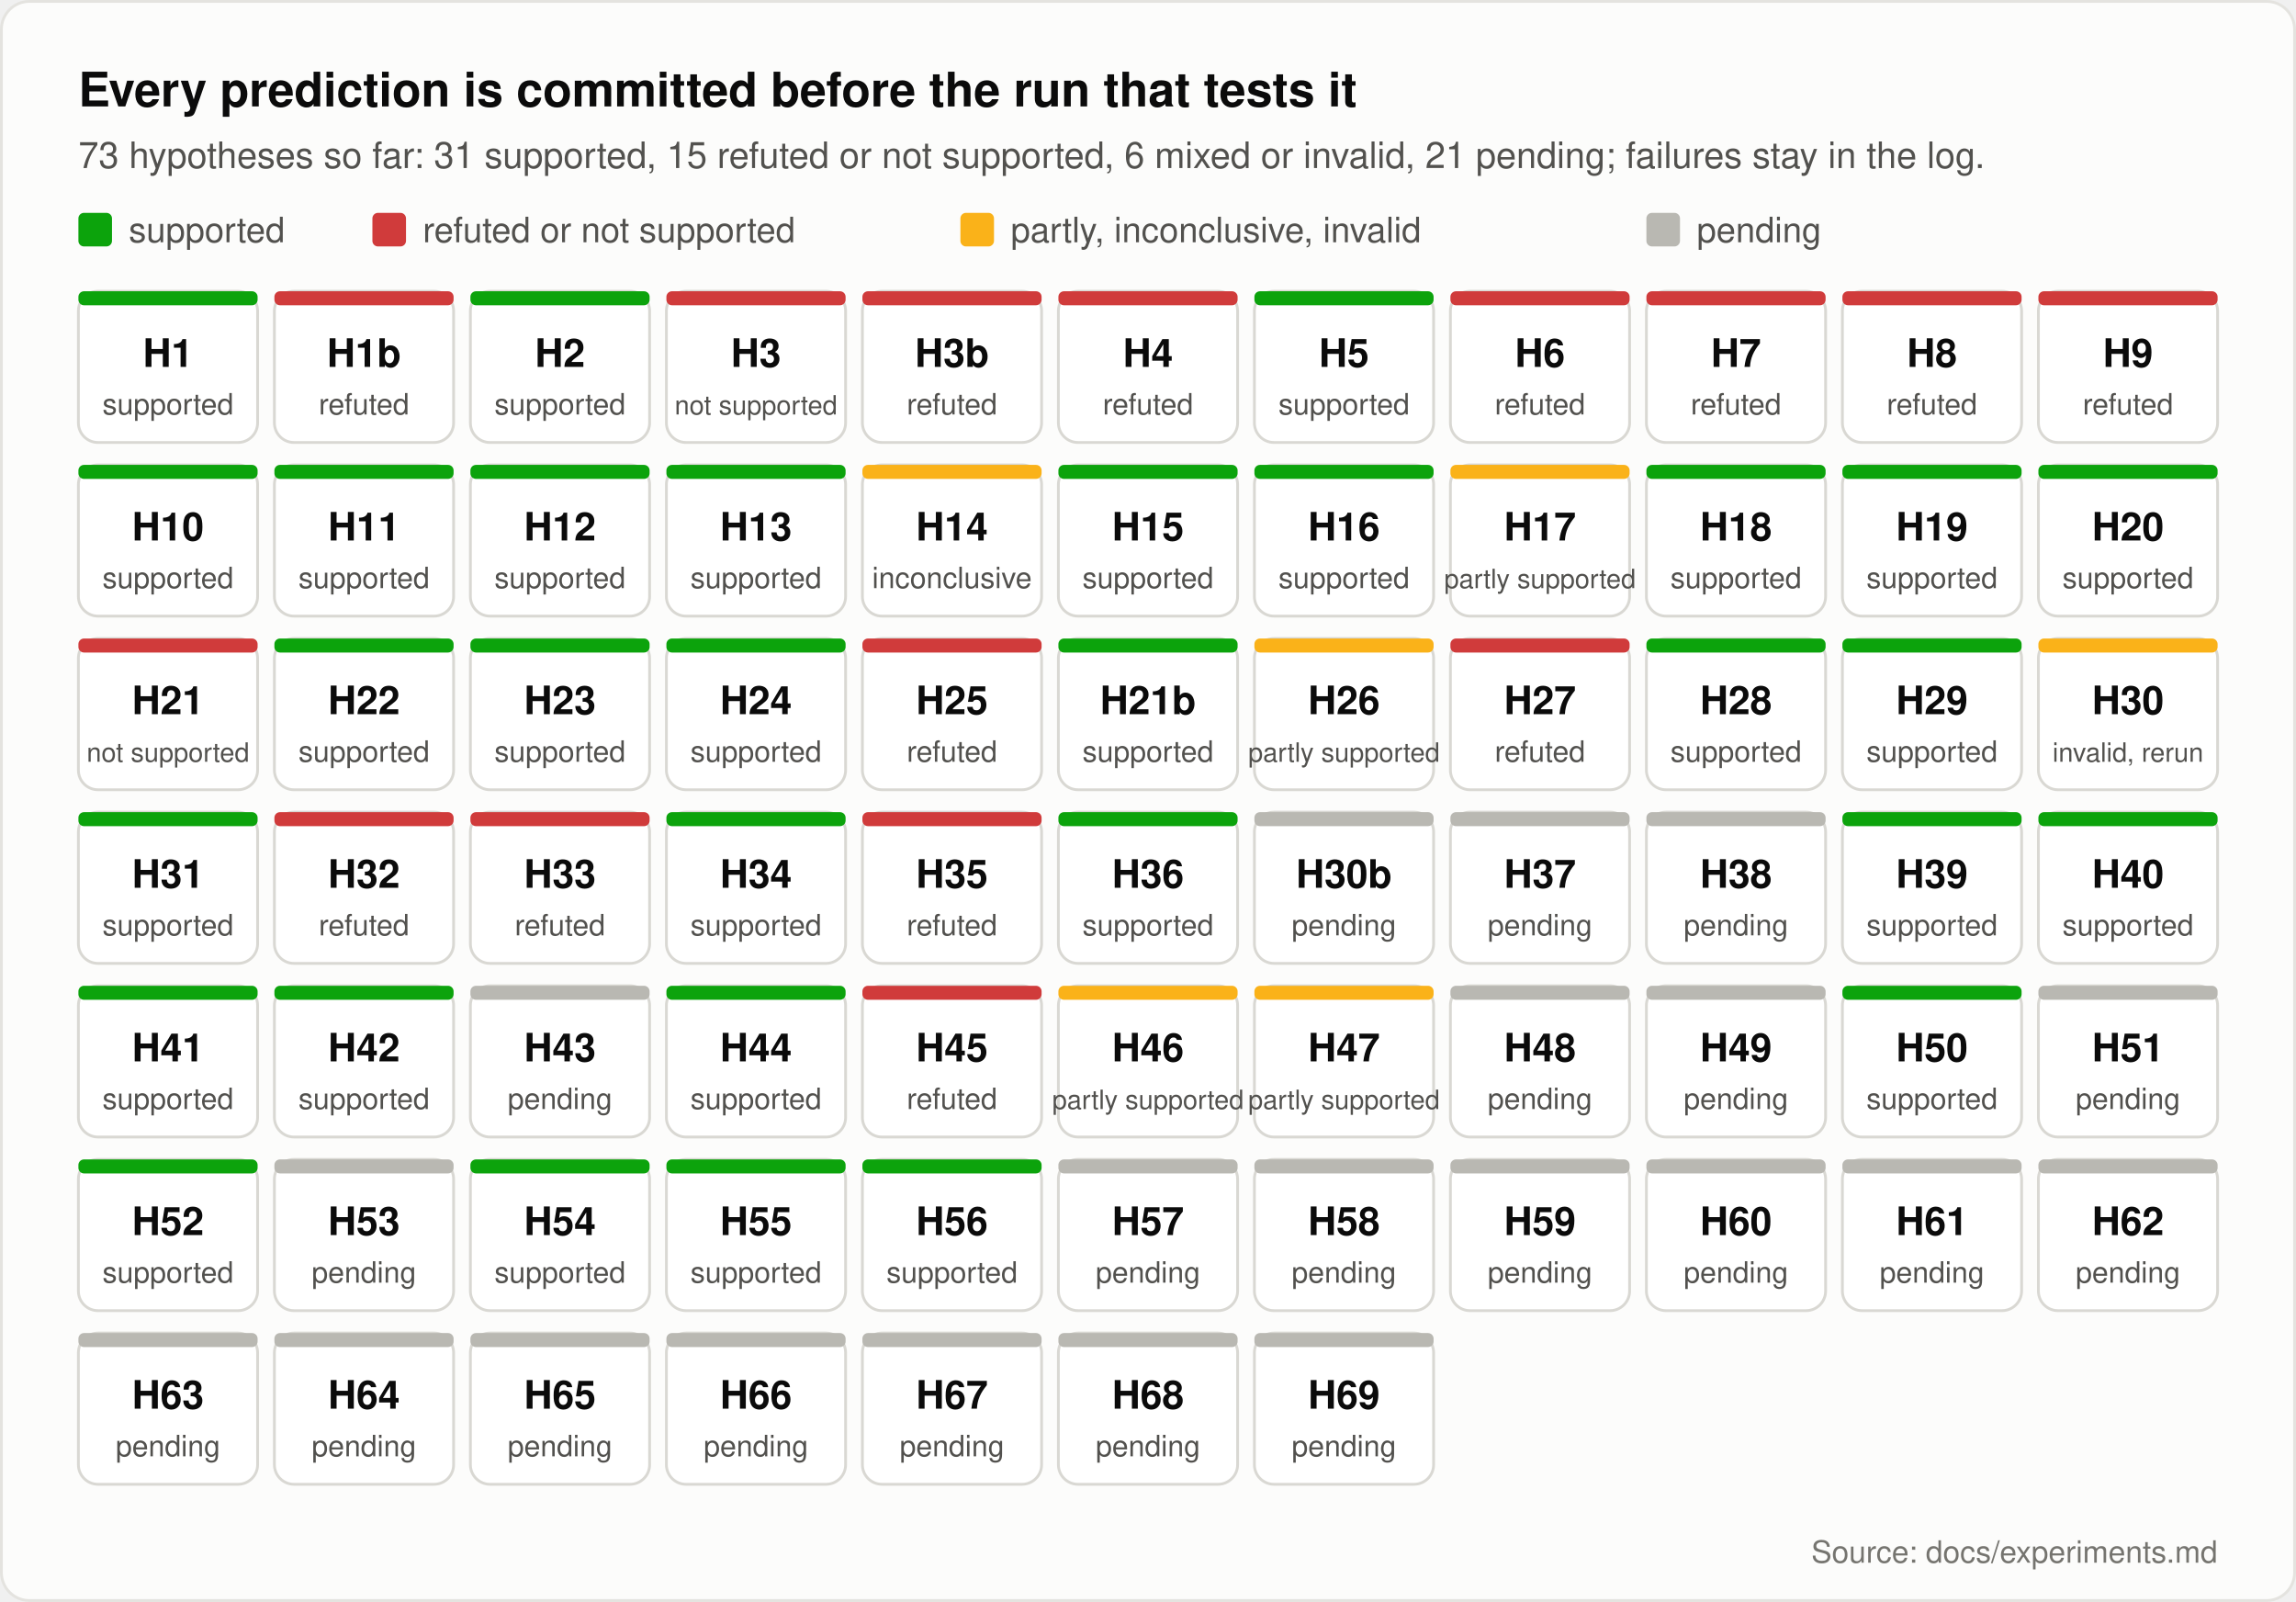
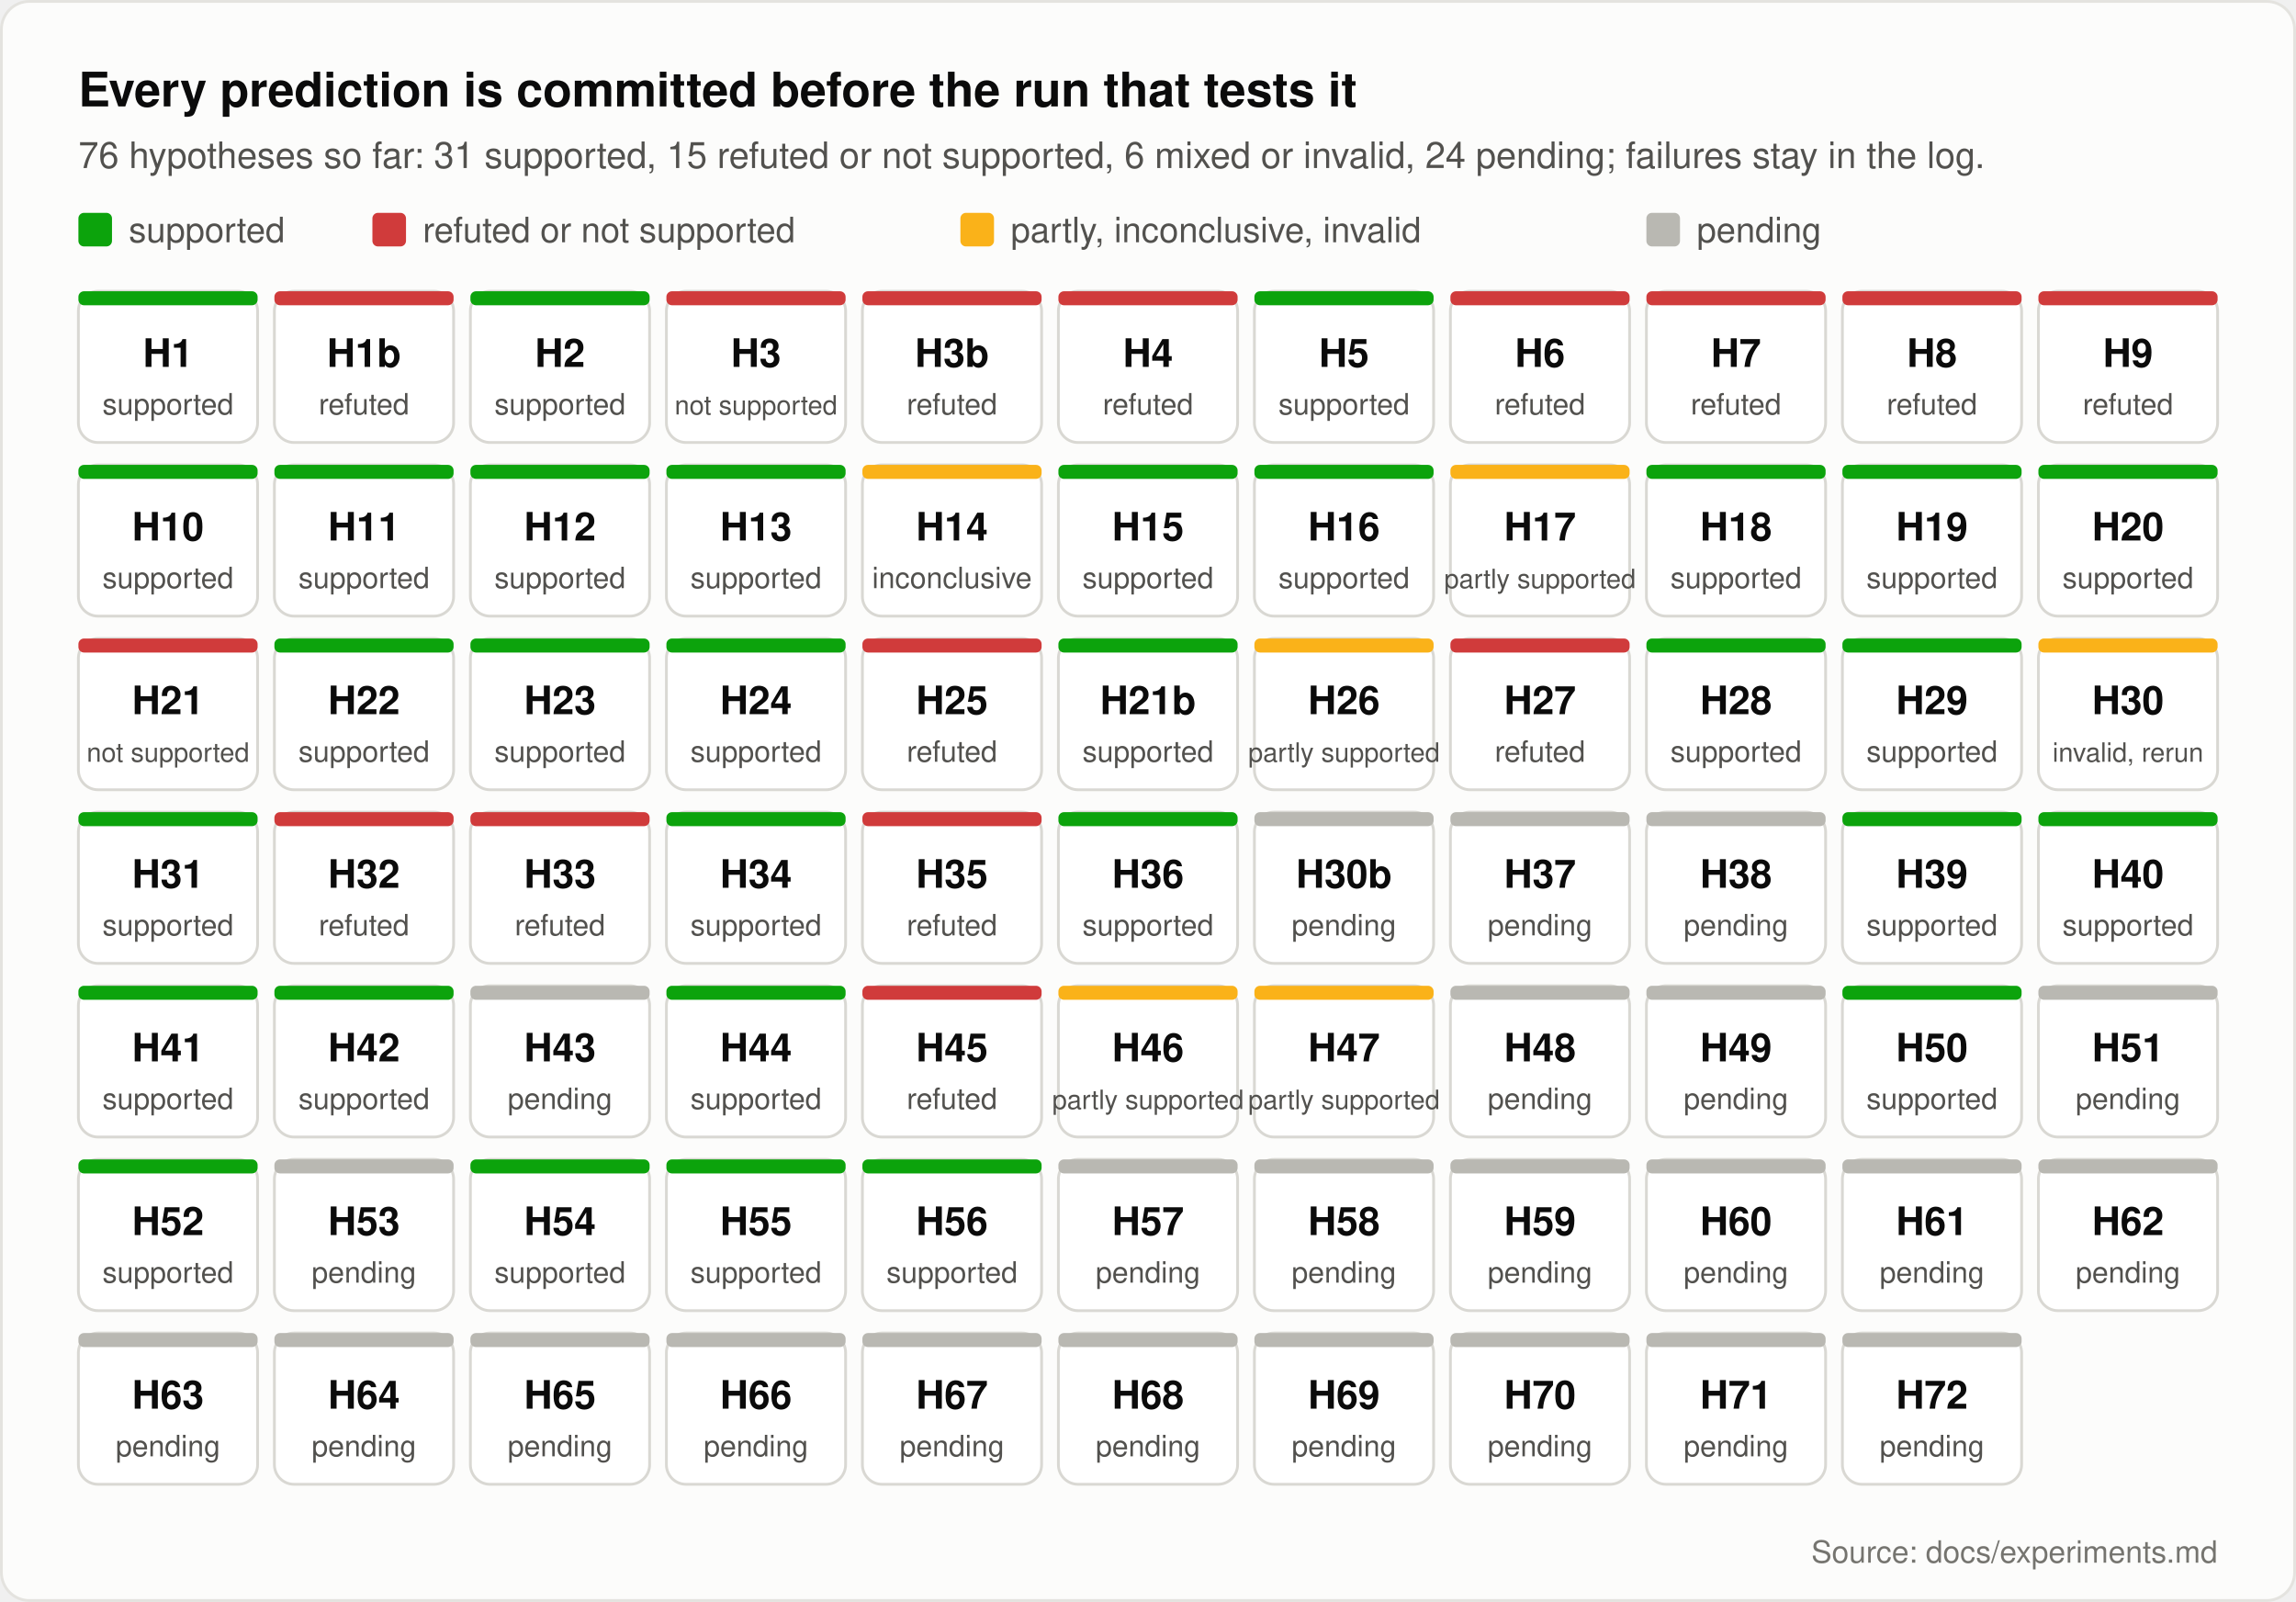
<svg xmlns="http://www.w3.org/2000/svg" width="820" height="572" viewBox="0 0 820 572" role="img" aria-labelledby="title desc">
  <style>
  .bg { fill: #fcfcfb; } .frame { fill: none; stroke: #e4e3df; }
  .t1 { fill: #0b0b0b; } .t2 { fill: #52514e; } .t3 { fill: #75746f; }
  .grid { stroke: #e4e3df; stroke-width: 1; } .axis { stroke: #b9b8b2; stroke-width: 1; }
  .s1 { fill: #2a78d6; } .s2 { fill: #eb6834; } .s3 { fill: #1baf7a; }
  .l1 { stroke: #2a78d6; } .l2 { stroke: #eb6834; } .l3 { stroke: #1baf7a; }
  .ring { stroke: #fcfcfb; stroke-width: 2; }
  .box { fill: #f3f2ee; stroke: #d9d8d3; stroke-width: 1; }
  .hot { fill: #e6eefa; stroke: #2a78d6; stroke-width: 1.5; }
  .wire { stroke: #75746f; stroke-width: 1.5; fill: none; }
  .tip { fill: #75746f; }
  .bracket { stroke: #2a78d6; stroke-width: 1.5; fill: none; stroke-dasharray: 5 4; }
  .tile { fill: #f3f2ee; } .big { fill: #0b0b0b; } .accent { fill: #2a78d6; }
  .good { fill: #0ca30c; } .bad { fill: #d03b3b; } .warn { fill: #fab219; } .none { fill: #b9b8b2; }
  .chip { fill: #ffffff; stroke: #d9d8d3; stroke-width: 1; }
  @media (prefers-color-scheme: dark) {
    .bg { fill: #1a1a19; } .frame { stroke: #383835; }
    .t1 { fill: #f0efec; } .t2 { fill: #c3c2b7; } .t3 { fill: #9a998f; }
    .grid { stroke: #2e2e2c; } .axis { stroke: #57564f; }
    .s1 { fill: #3987e5; } .s2 { fill: #d95926; } .s3 { fill: #199e70; }
    .l1 { stroke: #3987e5; } .l2 { stroke: #d95926; } .l3 { stroke: #199e70; }
    .ring { stroke: #1a1a19; }
    .box { fill: #242422; stroke: #46453f; }
    .hot { fill: #1c2a3d; stroke: #3987e5; }
    .wire { stroke: #9a998f; } .tip { fill: #9a998f; }
    .bracket { stroke: #3987e5; }
    .tile { fill: #242422; } .big { fill: #f0efec; } .accent { fill: #3987e5; }
    .none { fill: #57564f; } .chip { fill: #1f1f1e; stroke: #46453f; }
  }
</style>
  <rect class="bg" x="0.5" y="0.5" width="819" height="571" rx="10" />
  <rect class="frame" x="0.5" y="0.5" width="819" height="571" rx="10" />
  <text x="28.0" y="38.0" class="t1" font-family="ui-sans-serif, -apple-system, BlinkMacSystemFont, 'Segoe UI', Helvetica, Arial, sans-serif" font-size="17" font-weight="600" text-anchor="start">Every prediction is committed before the run that tests it</text>
-   <text x="28.0" y="60.0" class="t2" font-family="ui-sans-serif, -apple-system, BlinkMacSystemFont, 'Segoe UI', Helvetica, Arial, sans-serif" font-size="13" font-weight="400" text-anchor="start">73 hypotheses so far: 31 supported, 15 refuted or not supported, 6 mixed or invalid, 21 pending; failures stay in the log.</text>
+   <text x="28.0" y="60.0" class="t2" font-family="ui-sans-serif, -apple-system, BlinkMacSystemFont, 'Segoe UI', Helvetica, Arial, sans-serif" font-size="13" font-weight="400" text-anchor="start">76 hypotheses so far: 31 supported, 15 refuted or not supported, 6 mixed or invalid, 24 pending; failures stay in the log.</text>
  <rect class="good" x="28" y="76" width="12" height="12" rx="2" />
  <text x="46.0" y="86.5" class="t2" font-family="ui-sans-serif, -apple-system, BlinkMacSystemFont, 'Segoe UI', Helvetica, Arial, sans-serif" font-size="12.5" font-weight="400" text-anchor="start">supported</text>
  <rect class="bad" x="133.0" y="76" width="12" height="12" rx="2" />
  <text x="151.0" y="86.5" class="t2" font-family="ui-sans-serif, -apple-system, BlinkMacSystemFont, 'Segoe UI', Helvetica, Arial, sans-serif" font-size="12.5" font-weight="400" text-anchor="start">refuted or not supported</text>
  <rect class="warn" x="343.0" y="76" width="12" height="12" rx="2" />
  <text x="361.0" y="86.5" class="t2" font-family="ui-sans-serif, -apple-system, BlinkMacSystemFont, 'Segoe UI', Helvetica, Arial, sans-serif" font-size="12.5" font-weight="400" text-anchor="start">partly, inconclusive, invalid</text>
  <rect class="none" x="588.0" y="76" width="12" height="12" rx="2" />
  <text x="606.0" y="86.5" class="t2" font-family="ui-sans-serif, -apple-system, BlinkMacSystemFont, 'Segoe UI', Helvetica, Arial, sans-serif" font-size="12.5" font-weight="400" text-anchor="start">pending</text>
  <rect class="chip" x="28" y="104" width="64" height="54" rx="7" />
  <rect class="good" x="28" y="104" width="64" height="5" rx="2" />
  <text x="60.0" y="131.0" class="t1" font-family="ui-sans-serif, -apple-system, BlinkMacSystemFont, 'Segoe UI', Helvetica, Arial, sans-serif" font-size="14" font-weight="700" text-anchor="middle">H1</text>
  <text x="60.0" y="148.0" class="t2" font-family="ui-sans-serif, -apple-system, BlinkMacSystemFont, 'Segoe UI', Helvetica, Arial, sans-serif" font-size="10.5" font-weight="400" text-anchor="middle">supported</text>
  <rect class="chip" x="98" y="104" width="64" height="54" rx="7" />
  <rect class="bad" x="98" y="104" width="64" height="5" rx="2" />
  <text x="130.0" y="131.0" class="t1" font-family="ui-sans-serif, -apple-system, BlinkMacSystemFont, 'Segoe UI', Helvetica, Arial, sans-serif" font-size="14" font-weight="700" text-anchor="middle">H1b</text>
  <text x="130.0" y="148.0" class="t2" font-family="ui-sans-serif, -apple-system, BlinkMacSystemFont, 'Segoe UI', Helvetica, Arial, sans-serif" font-size="10.5" font-weight="400" text-anchor="middle">refuted</text>
  <rect class="chip" x="168" y="104" width="64" height="54" rx="7" />
  <rect class="good" x="168" y="104" width="64" height="5" rx="2" />
  <text x="200.0" y="131.0" class="t1" font-family="ui-sans-serif, -apple-system, BlinkMacSystemFont, 'Segoe UI', Helvetica, Arial, sans-serif" font-size="14" font-weight="700" text-anchor="middle">H2</text>
  <text x="200.0" y="148.0" class="t2" font-family="ui-sans-serif, -apple-system, BlinkMacSystemFont, 'Segoe UI', Helvetica, Arial, sans-serif" font-size="10.5" font-weight="400" text-anchor="middle">supported</text>
  <rect class="chip" x="238" y="104" width="64" height="54" rx="7" />
  <rect class="bad" x="238" y="104" width="64" height="5" rx="2" />
  <text x="270.0" y="131.0" class="t1" font-family="ui-sans-serif, -apple-system, BlinkMacSystemFont, 'Segoe UI', Helvetica, Arial, sans-serif" font-size="14" font-weight="700" text-anchor="middle">H3</text>
  <text x="270.0" y="148.0" class="t2" font-family="ui-sans-serif, -apple-system, BlinkMacSystemFont, 'Segoe UI', Helvetica, Arial, sans-serif" font-size="9.5" font-weight="400" text-anchor="middle">not supported</text>
  <rect class="chip" x="308" y="104" width="64" height="54" rx="7" />
  <rect class="bad" x="308" y="104" width="64" height="5" rx="2" />
  <text x="340.0" y="131.0" class="t1" font-family="ui-sans-serif, -apple-system, BlinkMacSystemFont, 'Segoe UI', Helvetica, Arial, sans-serif" font-size="14" font-weight="700" text-anchor="middle">H3b</text>
  <text x="340.0" y="148.0" class="t2" font-family="ui-sans-serif, -apple-system, BlinkMacSystemFont, 'Segoe UI', Helvetica, Arial, sans-serif" font-size="10.5" font-weight="400" text-anchor="middle">refuted</text>
  <rect class="chip" x="378" y="104" width="64" height="54" rx="7" />
  <rect class="bad" x="378" y="104" width="64" height="5" rx="2" />
  <text x="410.0" y="131.0" class="t1" font-family="ui-sans-serif, -apple-system, BlinkMacSystemFont, 'Segoe UI', Helvetica, Arial, sans-serif" font-size="14" font-weight="700" text-anchor="middle">H4</text>
  <text x="410.0" y="148.0" class="t2" font-family="ui-sans-serif, -apple-system, BlinkMacSystemFont, 'Segoe UI', Helvetica, Arial, sans-serif" font-size="10.5" font-weight="400" text-anchor="middle">refuted</text>
  <rect class="chip" x="448" y="104" width="64" height="54" rx="7" />
  <rect class="good" x="448" y="104" width="64" height="5" rx="2" />
  <text x="480.0" y="131.0" class="t1" font-family="ui-sans-serif, -apple-system, BlinkMacSystemFont, 'Segoe UI', Helvetica, Arial, sans-serif" font-size="14" font-weight="700" text-anchor="middle">H5</text>
  <text x="480.0" y="148.0" class="t2" font-family="ui-sans-serif, -apple-system, BlinkMacSystemFont, 'Segoe UI', Helvetica, Arial, sans-serif" font-size="10.5" font-weight="400" text-anchor="middle">supported</text>
  <rect class="chip" x="518" y="104" width="64" height="54" rx="7" />
  <rect class="bad" x="518" y="104" width="64" height="5" rx="2" />
  <text x="550.0" y="131.0" class="t1" font-family="ui-sans-serif, -apple-system, BlinkMacSystemFont, 'Segoe UI', Helvetica, Arial, sans-serif" font-size="14" font-weight="700" text-anchor="middle">H6</text>
  <text x="550.0" y="148.0" class="t2" font-family="ui-sans-serif, -apple-system, BlinkMacSystemFont, 'Segoe UI', Helvetica, Arial, sans-serif" font-size="10.5" font-weight="400" text-anchor="middle">refuted</text>
  <rect class="chip" x="588" y="104" width="64" height="54" rx="7" />
  <rect class="bad" x="588" y="104" width="64" height="5" rx="2" />
  <text x="620.0" y="131.0" class="t1" font-family="ui-sans-serif, -apple-system, BlinkMacSystemFont, 'Segoe UI', Helvetica, Arial, sans-serif" font-size="14" font-weight="700" text-anchor="middle">H7</text>
  <text x="620.0" y="148.0" class="t2" font-family="ui-sans-serif, -apple-system, BlinkMacSystemFont, 'Segoe UI', Helvetica, Arial, sans-serif" font-size="10.5" font-weight="400" text-anchor="middle">refuted</text>
  <rect class="chip" x="658" y="104" width="64" height="54" rx="7" />
  <rect class="bad" x="658" y="104" width="64" height="5" rx="2" />
  <text x="690.0" y="131.0" class="t1" font-family="ui-sans-serif, -apple-system, BlinkMacSystemFont, 'Segoe UI', Helvetica, Arial, sans-serif" font-size="14" font-weight="700" text-anchor="middle">H8</text>
  <text x="690.0" y="148.0" class="t2" font-family="ui-sans-serif, -apple-system, BlinkMacSystemFont, 'Segoe UI', Helvetica, Arial, sans-serif" font-size="10.5" font-weight="400" text-anchor="middle">refuted</text>
  <rect class="chip" x="728" y="104" width="64" height="54" rx="7" />
  <rect class="bad" x="728" y="104" width="64" height="5" rx="2" />
  <text x="760.0" y="131.0" class="t1" font-family="ui-sans-serif, -apple-system, BlinkMacSystemFont, 'Segoe UI', Helvetica, Arial, sans-serif" font-size="14" font-weight="700" text-anchor="middle">H9</text>
  <text x="760.0" y="148.0" class="t2" font-family="ui-sans-serif, -apple-system, BlinkMacSystemFont, 'Segoe UI', Helvetica, Arial, sans-serif" font-size="10.5" font-weight="400" text-anchor="middle">refuted</text>
  <rect class="chip" x="28" y="166" width="64" height="54" rx="7" />
  <rect class="good" x="28" y="166" width="64" height="5" rx="2" />
  <text x="60.0" y="193.0" class="t1" font-family="ui-sans-serif, -apple-system, BlinkMacSystemFont, 'Segoe UI', Helvetica, Arial, sans-serif" font-size="14" font-weight="700" text-anchor="middle">H10</text>
  <text x="60.0" y="210.0" class="t2" font-family="ui-sans-serif, -apple-system, BlinkMacSystemFont, 'Segoe UI', Helvetica, Arial, sans-serif" font-size="10.5" font-weight="400" text-anchor="middle">supported</text>
  <rect class="chip" x="98" y="166" width="64" height="54" rx="7" />
  <rect class="good" x="98" y="166" width="64" height="5" rx="2" />
  <text x="130.0" y="193.0" class="t1" font-family="ui-sans-serif, -apple-system, BlinkMacSystemFont, 'Segoe UI', Helvetica, Arial, sans-serif" font-size="14" font-weight="700" text-anchor="middle">H11</text>
  <text x="130.0" y="210.0" class="t2" font-family="ui-sans-serif, -apple-system, BlinkMacSystemFont, 'Segoe UI', Helvetica, Arial, sans-serif" font-size="10.5" font-weight="400" text-anchor="middle">supported</text>
  <rect class="chip" x="168" y="166" width="64" height="54" rx="7" />
  <rect class="good" x="168" y="166" width="64" height="5" rx="2" />
  <text x="200.0" y="193.0" class="t1" font-family="ui-sans-serif, -apple-system, BlinkMacSystemFont, 'Segoe UI', Helvetica, Arial, sans-serif" font-size="14" font-weight="700" text-anchor="middle">H12</text>
  <text x="200.0" y="210.0" class="t2" font-family="ui-sans-serif, -apple-system, BlinkMacSystemFont, 'Segoe UI', Helvetica, Arial, sans-serif" font-size="10.5" font-weight="400" text-anchor="middle">supported</text>
  <rect class="chip" x="238" y="166" width="64" height="54" rx="7" />
  <rect class="good" x="238" y="166" width="64" height="5" rx="2" />
  <text x="270.0" y="193.0" class="t1" font-family="ui-sans-serif, -apple-system, BlinkMacSystemFont, 'Segoe UI', Helvetica, Arial, sans-serif" font-size="14" font-weight="700" text-anchor="middle">H13</text>
  <text x="270.0" y="210.0" class="t2" font-family="ui-sans-serif, -apple-system, BlinkMacSystemFont, 'Segoe UI', Helvetica, Arial, sans-serif" font-size="10.5" font-weight="400" text-anchor="middle">supported</text>
  <rect class="chip" x="308" y="166" width="64" height="54" rx="7" />
  <rect class="warn" x="308" y="166" width="64" height="5" rx="2" />
  <text x="340.0" y="193.0" class="t1" font-family="ui-sans-serif, -apple-system, BlinkMacSystemFont, 'Segoe UI', Helvetica, Arial, sans-serif" font-size="14" font-weight="700" text-anchor="middle">H14</text>
  <text x="340.0" y="210.0" class="t2" font-family="ui-sans-serif, -apple-system, BlinkMacSystemFont, 'Segoe UI', Helvetica, Arial, sans-serif" font-size="10.5" font-weight="400" text-anchor="middle">inconclusive</text>
  <rect class="chip" x="378" y="166" width="64" height="54" rx="7" />
  <rect class="good" x="378" y="166" width="64" height="5" rx="2" />
  <text x="410.0" y="193.0" class="t1" font-family="ui-sans-serif, -apple-system, BlinkMacSystemFont, 'Segoe UI', Helvetica, Arial, sans-serif" font-size="14" font-weight="700" text-anchor="middle">H15</text>
  <text x="410.0" y="210.0" class="t2" font-family="ui-sans-serif, -apple-system, BlinkMacSystemFont, 'Segoe UI', Helvetica, Arial, sans-serif" font-size="10.5" font-weight="400" text-anchor="middle">supported</text>
  <rect class="chip" x="448" y="166" width="64" height="54" rx="7" />
  <rect class="good" x="448" y="166" width="64" height="5" rx="2" />
  <text x="480.0" y="193.0" class="t1" font-family="ui-sans-serif, -apple-system, BlinkMacSystemFont, 'Segoe UI', Helvetica, Arial, sans-serif" font-size="14" font-weight="700" text-anchor="middle">H16</text>
  <text x="480.0" y="210.0" class="t2" font-family="ui-sans-serif, -apple-system, BlinkMacSystemFont, 'Segoe UI', Helvetica, Arial, sans-serif" font-size="10.5" font-weight="400" text-anchor="middle">supported</text>
  <rect class="chip" x="518" y="166" width="64" height="54" rx="7" />
  <rect class="warn" x="518" y="166" width="64" height="5" rx="2" />
  <text x="550.0" y="193.0" class="t1" font-family="ui-sans-serif, -apple-system, BlinkMacSystemFont, 'Segoe UI', Helvetica, Arial, sans-serif" font-size="14" font-weight="700" text-anchor="middle">H17</text>
  <text x="550.0" y="210.0" class="t2" font-family="ui-sans-serif, -apple-system, BlinkMacSystemFont, 'Segoe UI', Helvetica, Arial, sans-serif" font-size="9.5" font-weight="400" text-anchor="middle">partly supported</text>
  <rect class="chip" x="588" y="166" width="64" height="54" rx="7" />
  <rect class="good" x="588" y="166" width="64" height="5" rx="2" />
  <text x="620.0" y="193.0" class="t1" font-family="ui-sans-serif, -apple-system, BlinkMacSystemFont, 'Segoe UI', Helvetica, Arial, sans-serif" font-size="14" font-weight="700" text-anchor="middle">H18</text>
  <text x="620.0" y="210.0" class="t2" font-family="ui-sans-serif, -apple-system, BlinkMacSystemFont, 'Segoe UI', Helvetica, Arial, sans-serif" font-size="10.5" font-weight="400" text-anchor="middle">supported</text>
  <rect class="chip" x="658" y="166" width="64" height="54" rx="7" />
  <rect class="good" x="658" y="166" width="64" height="5" rx="2" />
  <text x="690.0" y="193.0" class="t1" font-family="ui-sans-serif, -apple-system, BlinkMacSystemFont, 'Segoe UI', Helvetica, Arial, sans-serif" font-size="14" font-weight="700" text-anchor="middle">H19</text>
  <text x="690.0" y="210.0" class="t2" font-family="ui-sans-serif, -apple-system, BlinkMacSystemFont, 'Segoe UI', Helvetica, Arial, sans-serif" font-size="10.5" font-weight="400" text-anchor="middle">supported</text>
  <rect class="chip" x="728" y="166" width="64" height="54" rx="7" />
  <rect class="good" x="728" y="166" width="64" height="5" rx="2" />
  <text x="760.0" y="193.0" class="t1" font-family="ui-sans-serif, -apple-system, BlinkMacSystemFont, 'Segoe UI', Helvetica, Arial, sans-serif" font-size="14" font-weight="700" text-anchor="middle">H20</text>
  <text x="760.0" y="210.0" class="t2" font-family="ui-sans-serif, -apple-system, BlinkMacSystemFont, 'Segoe UI', Helvetica, Arial, sans-serif" font-size="10.5" font-weight="400" text-anchor="middle">supported</text>
  <rect class="chip" x="28" y="228" width="64" height="54" rx="7" />
  <rect class="bad" x="28" y="228" width="64" height="5" rx="2" />
  <text x="60.0" y="255.0" class="t1" font-family="ui-sans-serif, -apple-system, BlinkMacSystemFont, 'Segoe UI', Helvetica, Arial, sans-serif" font-size="14" font-weight="700" text-anchor="middle">H21</text>
  <text x="60.0" y="272.0" class="t2" font-family="ui-sans-serif, -apple-system, BlinkMacSystemFont, 'Segoe UI', Helvetica, Arial, sans-serif" font-size="9.5" font-weight="400" text-anchor="middle">not supported</text>
  <rect class="chip" x="98" y="228" width="64" height="54" rx="7" />
  <rect class="good" x="98" y="228" width="64" height="5" rx="2" />
  <text x="130.0" y="255.0" class="t1" font-family="ui-sans-serif, -apple-system, BlinkMacSystemFont, 'Segoe UI', Helvetica, Arial, sans-serif" font-size="14" font-weight="700" text-anchor="middle">H22</text>
  <text x="130.0" y="272.0" class="t2" font-family="ui-sans-serif, -apple-system, BlinkMacSystemFont, 'Segoe UI', Helvetica, Arial, sans-serif" font-size="10.5" font-weight="400" text-anchor="middle">supported</text>
  <rect class="chip" x="168" y="228" width="64" height="54" rx="7" />
  <rect class="good" x="168" y="228" width="64" height="5" rx="2" />
  <text x="200.0" y="255.0" class="t1" font-family="ui-sans-serif, -apple-system, BlinkMacSystemFont, 'Segoe UI', Helvetica, Arial, sans-serif" font-size="14" font-weight="700" text-anchor="middle">H23</text>
  <text x="200.0" y="272.0" class="t2" font-family="ui-sans-serif, -apple-system, BlinkMacSystemFont, 'Segoe UI', Helvetica, Arial, sans-serif" font-size="10.5" font-weight="400" text-anchor="middle">supported</text>
  <rect class="chip" x="238" y="228" width="64" height="54" rx="7" />
  <rect class="good" x="238" y="228" width="64" height="5" rx="2" />
  <text x="270.0" y="255.0" class="t1" font-family="ui-sans-serif, -apple-system, BlinkMacSystemFont, 'Segoe UI', Helvetica, Arial, sans-serif" font-size="14" font-weight="700" text-anchor="middle">H24</text>
  <text x="270.0" y="272.0" class="t2" font-family="ui-sans-serif, -apple-system, BlinkMacSystemFont, 'Segoe UI', Helvetica, Arial, sans-serif" font-size="10.5" font-weight="400" text-anchor="middle">supported</text>
  <rect class="chip" x="308" y="228" width="64" height="54" rx="7" />
  <rect class="bad" x="308" y="228" width="64" height="5" rx="2" />
  <text x="340.0" y="255.0" class="t1" font-family="ui-sans-serif, -apple-system, BlinkMacSystemFont, 'Segoe UI', Helvetica, Arial, sans-serif" font-size="14" font-weight="700" text-anchor="middle">H25</text>
  <text x="340.0" y="272.0" class="t2" font-family="ui-sans-serif, -apple-system, BlinkMacSystemFont, 'Segoe UI', Helvetica, Arial, sans-serif" font-size="10.5" font-weight="400" text-anchor="middle">refuted</text>
  <rect class="chip" x="378" y="228" width="64" height="54" rx="7" />
  <rect class="good" x="378" y="228" width="64" height="5" rx="2" />
  <text x="410.0" y="255.0" class="t1" font-family="ui-sans-serif, -apple-system, BlinkMacSystemFont, 'Segoe UI', Helvetica, Arial, sans-serif" font-size="14" font-weight="700" text-anchor="middle">H21b</text>
  <text x="410.0" y="272.0" class="t2" font-family="ui-sans-serif, -apple-system, BlinkMacSystemFont, 'Segoe UI', Helvetica, Arial, sans-serif" font-size="10.5" font-weight="400" text-anchor="middle">supported</text>
  <rect class="chip" x="448" y="228" width="64" height="54" rx="7" />
  <rect class="warn" x="448" y="228" width="64" height="5" rx="2" />
  <text x="480.0" y="255.0" class="t1" font-family="ui-sans-serif, -apple-system, BlinkMacSystemFont, 'Segoe UI', Helvetica, Arial, sans-serif" font-size="14" font-weight="700" text-anchor="middle">H26</text>
  <text x="480.0" y="272.0" class="t2" font-family="ui-sans-serif, -apple-system, BlinkMacSystemFont, 'Segoe UI', Helvetica, Arial, sans-serif" font-size="9.5" font-weight="400" text-anchor="middle">partly supported</text>
  <rect class="chip" x="518" y="228" width="64" height="54" rx="7" />
  <rect class="bad" x="518" y="228" width="64" height="5" rx="2" />
  <text x="550.0" y="255.0" class="t1" font-family="ui-sans-serif, -apple-system, BlinkMacSystemFont, 'Segoe UI', Helvetica, Arial, sans-serif" font-size="14" font-weight="700" text-anchor="middle">H27</text>
  <text x="550.0" y="272.0" class="t2" font-family="ui-sans-serif, -apple-system, BlinkMacSystemFont, 'Segoe UI', Helvetica, Arial, sans-serif" font-size="10.5" font-weight="400" text-anchor="middle">refuted</text>
  <rect class="chip" x="588" y="228" width="64" height="54" rx="7" />
  <rect class="good" x="588" y="228" width="64" height="5" rx="2" />
  <text x="620.0" y="255.0" class="t1" font-family="ui-sans-serif, -apple-system, BlinkMacSystemFont, 'Segoe UI', Helvetica, Arial, sans-serif" font-size="14" font-weight="700" text-anchor="middle">H28</text>
  <text x="620.0" y="272.0" class="t2" font-family="ui-sans-serif, -apple-system, BlinkMacSystemFont, 'Segoe UI', Helvetica, Arial, sans-serif" font-size="10.5" font-weight="400" text-anchor="middle">supported</text>
  <rect class="chip" x="658" y="228" width="64" height="54" rx="7" />
  <rect class="good" x="658" y="228" width="64" height="5" rx="2" />
  <text x="690.0" y="255.0" class="t1" font-family="ui-sans-serif, -apple-system, BlinkMacSystemFont, 'Segoe UI', Helvetica, Arial, sans-serif" font-size="14" font-weight="700" text-anchor="middle">H29</text>
  <text x="690.0" y="272.0" class="t2" font-family="ui-sans-serif, -apple-system, BlinkMacSystemFont, 'Segoe UI', Helvetica, Arial, sans-serif" font-size="10.5" font-weight="400" text-anchor="middle">supported</text>
  <rect class="chip" x="728" y="228" width="64" height="54" rx="7" />
  <rect class="warn" x="728" y="228" width="64" height="5" rx="2" />
  <text x="760.0" y="255.0" class="t1" font-family="ui-sans-serif, -apple-system, BlinkMacSystemFont, 'Segoe UI', Helvetica, Arial, sans-serif" font-size="14" font-weight="700" text-anchor="middle">H30</text>
  <text x="760.0" y="272.0" class="t2" font-family="ui-sans-serif, -apple-system, BlinkMacSystemFont, 'Segoe UI', Helvetica, Arial, sans-serif" font-size="9.5" font-weight="400" text-anchor="middle">invalid, rerun</text>
  <rect class="chip" x="28" y="290" width="64" height="54" rx="7" />
  <rect class="good" x="28" y="290" width="64" height="5" rx="2" />
  <text x="60.0" y="317.0" class="t1" font-family="ui-sans-serif, -apple-system, BlinkMacSystemFont, 'Segoe UI', Helvetica, Arial, sans-serif" font-size="14" font-weight="700" text-anchor="middle">H31</text>
  <text x="60.0" y="334.0" class="t2" font-family="ui-sans-serif, -apple-system, BlinkMacSystemFont, 'Segoe UI', Helvetica, Arial, sans-serif" font-size="10.5" font-weight="400" text-anchor="middle">supported</text>
  <rect class="chip" x="98" y="290" width="64" height="54" rx="7" />
  <rect class="bad" x="98" y="290" width="64" height="5" rx="2" />
  <text x="130.0" y="317.0" class="t1" font-family="ui-sans-serif, -apple-system, BlinkMacSystemFont, 'Segoe UI', Helvetica, Arial, sans-serif" font-size="14" font-weight="700" text-anchor="middle">H32</text>
  <text x="130.0" y="334.0" class="t2" font-family="ui-sans-serif, -apple-system, BlinkMacSystemFont, 'Segoe UI', Helvetica, Arial, sans-serif" font-size="10.5" font-weight="400" text-anchor="middle">refuted</text>
  <rect class="chip" x="168" y="290" width="64" height="54" rx="7" />
  <rect class="bad" x="168" y="290" width="64" height="5" rx="2" />
  <text x="200.0" y="317.0" class="t1" font-family="ui-sans-serif, -apple-system, BlinkMacSystemFont, 'Segoe UI', Helvetica, Arial, sans-serif" font-size="14" font-weight="700" text-anchor="middle">H33</text>
  <text x="200.0" y="334.0" class="t2" font-family="ui-sans-serif, -apple-system, BlinkMacSystemFont, 'Segoe UI', Helvetica, Arial, sans-serif" font-size="10.5" font-weight="400" text-anchor="middle">refuted</text>
  <rect class="chip" x="238" y="290" width="64" height="54" rx="7" />
  <rect class="good" x="238" y="290" width="64" height="5" rx="2" />
  <text x="270.0" y="317.0" class="t1" font-family="ui-sans-serif, -apple-system, BlinkMacSystemFont, 'Segoe UI', Helvetica, Arial, sans-serif" font-size="14" font-weight="700" text-anchor="middle">H34</text>
  <text x="270.0" y="334.0" class="t2" font-family="ui-sans-serif, -apple-system, BlinkMacSystemFont, 'Segoe UI', Helvetica, Arial, sans-serif" font-size="10.5" font-weight="400" text-anchor="middle">supported</text>
  <rect class="chip" x="308" y="290" width="64" height="54" rx="7" />
  <rect class="bad" x="308" y="290" width="64" height="5" rx="2" />
  <text x="340.0" y="317.0" class="t1" font-family="ui-sans-serif, -apple-system, BlinkMacSystemFont, 'Segoe UI', Helvetica, Arial, sans-serif" font-size="14" font-weight="700" text-anchor="middle">H35</text>
  <text x="340.0" y="334.0" class="t2" font-family="ui-sans-serif, -apple-system, BlinkMacSystemFont, 'Segoe UI', Helvetica, Arial, sans-serif" font-size="10.5" font-weight="400" text-anchor="middle">refuted</text>
  <rect class="chip" x="378" y="290" width="64" height="54" rx="7" />
  <rect class="good" x="378" y="290" width="64" height="5" rx="2" />
  <text x="410.0" y="317.0" class="t1" font-family="ui-sans-serif, -apple-system, BlinkMacSystemFont, 'Segoe UI', Helvetica, Arial, sans-serif" font-size="14" font-weight="700" text-anchor="middle">H36</text>
  <text x="410.0" y="334.0" class="t2" font-family="ui-sans-serif, -apple-system, BlinkMacSystemFont, 'Segoe UI', Helvetica, Arial, sans-serif" font-size="10.5" font-weight="400" text-anchor="middle">supported</text>
  <rect class="chip" x="448" y="290" width="64" height="54" rx="7" />
  <rect class="none" x="448" y="290" width="64" height="5" rx="2" />
  <text x="480.0" y="317.0" class="t1" font-family="ui-sans-serif, -apple-system, BlinkMacSystemFont, 'Segoe UI', Helvetica, Arial, sans-serif" font-size="14" font-weight="700" text-anchor="middle">H30b</text>
  <text x="480.0" y="334.0" class="t2" font-family="ui-sans-serif, -apple-system, BlinkMacSystemFont, 'Segoe UI', Helvetica, Arial, sans-serif" font-size="10.5" font-weight="400" text-anchor="middle">pending</text>
  <rect class="chip" x="518" y="290" width="64" height="54" rx="7" />
  <rect class="none" x="518" y="290" width="64" height="5" rx="2" />
  <text x="550.0" y="317.0" class="t1" font-family="ui-sans-serif, -apple-system, BlinkMacSystemFont, 'Segoe UI', Helvetica, Arial, sans-serif" font-size="14" font-weight="700" text-anchor="middle">H37</text>
  <text x="550.0" y="334.0" class="t2" font-family="ui-sans-serif, -apple-system, BlinkMacSystemFont, 'Segoe UI', Helvetica, Arial, sans-serif" font-size="10.5" font-weight="400" text-anchor="middle">pending</text>
  <rect class="chip" x="588" y="290" width="64" height="54" rx="7" />
  <rect class="none" x="588" y="290" width="64" height="5" rx="2" />
  <text x="620.0" y="317.0" class="t1" font-family="ui-sans-serif, -apple-system, BlinkMacSystemFont, 'Segoe UI', Helvetica, Arial, sans-serif" font-size="14" font-weight="700" text-anchor="middle">H38</text>
  <text x="620.0" y="334.0" class="t2" font-family="ui-sans-serif, -apple-system, BlinkMacSystemFont, 'Segoe UI', Helvetica, Arial, sans-serif" font-size="10.5" font-weight="400" text-anchor="middle">pending</text>
  <rect class="chip" x="658" y="290" width="64" height="54" rx="7" />
  <rect class="good" x="658" y="290" width="64" height="5" rx="2" />
  <text x="690.0" y="317.0" class="t1" font-family="ui-sans-serif, -apple-system, BlinkMacSystemFont, 'Segoe UI', Helvetica, Arial, sans-serif" font-size="14" font-weight="700" text-anchor="middle">H39</text>
  <text x="690.0" y="334.0" class="t2" font-family="ui-sans-serif, -apple-system, BlinkMacSystemFont, 'Segoe UI', Helvetica, Arial, sans-serif" font-size="10.5" font-weight="400" text-anchor="middle">supported</text>
  <rect class="chip" x="728" y="290" width="64" height="54" rx="7" />
  <rect class="good" x="728" y="290" width="64" height="5" rx="2" />
  <text x="760.0" y="317.0" class="t1" font-family="ui-sans-serif, -apple-system, BlinkMacSystemFont, 'Segoe UI', Helvetica, Arial, sans-serif" font-size="14" font-weight="700" text-anchor="middle">H40</text>
  <text x="760.0" y="334.0" class="t2" font-family="ui-sans-serif, -apple-system, BlinkMacSystemFont, 'Segoe UI', Helvetica, Arial, sans-serif" font-size="10.5" font-weight="400" text-anchor="middle">supported</text>
  <rect class="chip" x="28" y="352" width="64" height="54" rx="7" />
  <rect class="good" x="28" y="352" width="64" height="5" rx="2" />
  <text x="60.0" y="379.0" class="t1" font-family="ui-sans-serif, -apple-system, BlinkMacSystemFont, 'Segoe UI', Helvetica, Arial, sans-serif" font-size="14" font-weight="700" text-anchor="middle">H41</text>
  <text x="60.0" y="396.0" class="t2" font-family="ui-sans-serif, -apple-system, BlinkMacSystemFont, 'Segoe UI', Helvetica, Arial, sans-serif" font-size="10.5" font-weight="400" text-anchor="middle">supported</text>
  <rect class="chip" x="98" y="352" width="64" height="54" rx="7" />
  <rect class="good" x="98" y="352" width="64" height="5" rx="2" />
  <text x="130.0" y="379.0" class="t1" font-family="ui-sans-serif, -apple-system, BlinkMacSystemFont, 'Segoe UI', Helvetica, Arial, sans-serif" font-size="14" font-weight="700" text-anchor="middle">H42</text>
  <text x="130.0" y="396.0" class="t2" font-family="ui-sans-serif, -apple-system, BlinkMacSystemFont, 'Segoe UI', Helvetica, Arial, sans-serif" font-size="10.5" font-weight="400" text-anchor="middle">supported</text>
  <rect class="chip" x="168" y="352" width="64" height="54" rx="7" />
  <rect class="none" x="168" y="352" width="64" height="5" rx="2" />
  <text x="200.0" y="379.0" class="t1" font-family="ui-sans-serif, -apple-system, BlinkMacSystemFont, 'Segoe UI', Helvetica, Arial, sans-serif" font-size="14" font-weight="700" text-anchor="middle">H43</text>
  <text x="200.0" y="396.0" class="t2" font-family="ui-sans-serif, -apple-system, BlinkMacSystemFont, 'Segoe UI', Helvetica, Arial, sans-serif" font-size="10.5" font-weight="400" text-anchor="middle">pending</text>
  <rect class="chip" x="238" y="352" width="64" height="54" rx="7" />
  <rect class="good" x="238" y="352" width="64" height="5" rx="2" />
  <text x="270.0" y="379.0" class="t1" font-family="ui-sans-serif, -apple-system, BlinkMacSystemFont, 'Segoe UI', Helvetica, Arial, sans-serif" font-size="14" font-weight="700" text-anchor="middle">H44</text>
  <text x="270.0" y="396.0" class="t2" font-family="ui-sans-serif, -apple-system, BlinkMacSystemFont, 'Segoe UI', Helvetica, Arial, sans-serif" font-size="10.5" font-weight="400" text-anchor="middle">supported</text>
  <rect class="chip" x="308" y="352" width="64" height="54" rx="7" />
  <rect class="bad" x="308" y="352" width="64" height="5" rx="2" />
  <text x="340.0" y="379.0" class="t1" font-family="ui-sans-serif, -apple-system, BlinkMacSystemFont, 'Segoe UI', Helvetica, Arial, sans-serif" font-size="14" font-weight="700" text-anchor="middle">H45</text>
  <text x="340.0" y="396.0" class="t2" font-family="ui-sans-serif, -apple-system, BlinkMacSystemFont, 'Segoe UI', Helvetica, Arial, sans-serif" font-size="10.5" font-weight="400" text-anchor="middle">refuted</text>
  <rect class="chip" x="378" y="352" width="64" height="54" rx="7" />
  <rect class="warn" x="378" y="352" width="64" height="5" rx="2" />
  <text x="410.0" y="379.0" class="t1" font-family="ui-sans-serif, -apple-system, BlinkMacSystemFont, 'Segoe UI', Helvetica, Arial, sans-serif" font-size="14" font-weight="700" text-anchor="middle">H46</text>
  <text x="410.0" y="396.0" class="t2" font-family="ui-sans-serif, -apple-system, BlinkMacSystemFont, 'Segoe UI', Helvetica, Arial, sans-serif" font-size="9.5" font-weight="400" text-anchor="middle">partly supported</text>
  <rect class="chip" x="448" y="352" width="64" height="54" rx="7" />
  <rect class="warn" x="448" y="352" width="64" height="5" rx="2" />
  <text x="480.0" y="379.0" class="t1" font-family="ui-sans-serif, -apple-system, BlinkMacSystemFont, 'Segoe UI', Helvetica, Arial, sans-serif" font-size="14" font-weight="700" text-anchor="middle">H47</text>
  <text x="480.0" y="396.0" class="t2" font-family="ui-sans-serif, -apple-system, BlinkMacSystemFont, 'Segoe UI', Helvetica, Arial, sans-serif" font-size="9.5" font-weight="400" text-anchor="middle">partly supported</text>
  <rect class="chip" x="518" y="352" width="64" height="54" rx="7" />
  <rect class="none" x="518" y="352" width="64" height="5" rx="2" />
  <text x="550.0" y="379.0" class="t1" font-family="ui-sans-serif, -apple-system, BlinkMacSystemFont, 'Segoe UI', Helvetica, Arial, sans-serif" font-size="14" font-weight="700" text-anchor="middle">H48</text>
  <text x="550.0" y="396.0" class="t2" font-family="ui-sans-serif, -apple-system, BlinkMacSystemFont, 'Segoe UI', Helvetica, Arial, sans-serif" font-size="10.5" font-weight="400" text-anchor="middle">pending</text>
  <rect class="chip" x="588" y="352" width="64" height="54" rx="7" />
  <rect class="none" x="588" y="352" width="64" height="5" rx="2" />
  <text x="620.0" y="379.0" class="t1" font-family="ui-sans-serif, -apple-system, BlinkMacSystemFont, 'Segoe UI', Helvetica, Arial, sans-serif" font-size="14" font-weight="700" text-anchor="middle">H49</text>
  <text x="620.0" y="396.0" class="t2" font-family="ui-sans-serif, -apple-system, BlinkMacSystemFont, 'Segoe UI', Helvetica, Arial, sans-serif" font-size="10.5" font-weight="400" text-anchor="middle">pending</text>
  <rect class="chip" x="658" y="352" width="64" height="54" rx="7" />
  <rect class="good" x="658" y="352" width="64" height="5" rx="2" />
  <text x="690.0" y="379.0" class="t1" font-family="ui-sans-serif, -apple-system, BlinkMacSystemFont, 'Segoe UI', Helvetica, Arial, sans-serif" font-size="14" font-weight="700" text-anchor="middle">H50</text>
  <text x="690.0" y="396.0" class="t2" font-family="ui-sans-serif, -apple-system, BlinkMacSystemFont, 'Segoe UI', Helvetica, Arial, sans-serif" font-size="10.5" font-weight="400" text-anchor="middle">supported</text>
  <rect class="chip" x="728" y="352" width="64" height="54" rx="7" />
  <rect class="none" x="728" y="352" width="64" height="5" rx="2" />
  <text x="760.0" y="379.0" class="t1" font-family="ui-sans-serif, -apple-system, BlinkMacSystemFont, 'Segoe UI', Helvetica, Arial, sans-serif" font-size="14" font-weight="700" text-anchor="middle">H51</text>
  <text x="760.0" y="396.0" class="t2" font-family="ui-sans-serif, -apple-system, BlinkMacSystemFont, 'Segoe UI', Helvetica, Arial, sans-serif" font-size="10.5" font-weight="400" text-anchor="middle">pending</text>
  <rect class="chip" x="28" y="414" width="64" height="54" rx="7" />
  <rect class="good" x="28" y="414" width="64" height="5" rx="2" />
  <text x="60.0" y="441.0" class="t1" font-family="ui-sans-serif, -apple-system, BlinkMacSystemFont, 'Segoe UI', Helvetica, Arial, sans-serif" font-size="14" font-weight="700" text-anchor="middle">H52</text>
  <text x="60.0" y="458.0" class="t2" font-family="ui-sans-serif, -apple-system, BlinkMacSystemFont, 'Segoe UI', Helvetica, Arial, sans-serif" font-size="10.5" font-weight="400" text-anchor="middle">supported</text>
  <rect class="chip" x="98" y="414" width="64" height="54" rx="7" />
  <rect class="none" x="98" y="414" width="64" height="5" rx="2" />
  <text x="130.0" y="441.0" class="t1" font-family="ui-sans-serif, -apple-system, BlinkMacSystemFont, 'Segoe UI', Helvetica, Arial, sans-serif" font-size="14" font-weight="700" text-anchor="middle">H53</text>
  <text x="130.0" y="458.0" class="t2" font-family="ui-sans-serif, -apple-system, BlinkMacSystemFont, 'Segoe UI', Helvetica, Arial, sans-serif" font-size="10.5" font-weight="400" text-anchor="middle">pending</text>
  <rect class="chip" x="168" y="414" width="64" height="54" rx="7" />
  <rect class="good" x="168" y="414" width="64" height="5" rx="2" />
  <text x="200.0" y="441.0" class="t1" font-family="ui-sans-serif, -apple-system, BlinkMacSystemFont, 'Segoe UI', Helvetica, Arial, sans-serif" font-size="14" font-weight="700" text-anchor="middle">H54</text>
  <text x="200.0" y="458.0" class="t2" font-family="ui-sans-serif, -apple-system, BlinkMacSystemFont, 'Segoe UI', Helvetica, Arial, sans-serif" font-size="10.5" font-weight="400" text-anchor="middle">supported</text>
  <rect class="chip" x="238" y="414" width="64" height="54" rx="7" />
  <rect class="good" x="238" y="414" width="64" height="5" rx="2" />
  <text x="270.0" y="441.0" class="t1" font-family="ui-sans-serif, -apple-system, BlinkMacSystemFont, 'Segoe UI', Helvetica, Arial, sans-serif" font-size="14" font-weight="700" text-anchor="middle">H55</text>
  <text x="270.0" y="458.0" class="t2" font-family="ui-sans-serif, -apple-system, BlinkMacSystemFont, 'Segoe UI', Helvetica, Arial, sans-serif" font-size="10.5" font-weight="400" text-anchor="middle">supported</text>
  <rect class="chip" x="308" y="414" width="64" height="54" rx="7" />
  <rect class="good" x="308" y="414" width="64" height="5" rx="2" />
  <text x="340.0" y="441.0" class="t1" font-family="ui-sans-serif, -apple-system, BlinkMacSystemFont, 'Segoe UI', Helvetica, Arial, sans-serif" font-size="14" font-weight="700" text-anchor="middle">H56</text>
  <text x="340.0" y="458.0" class="t2" font-family="ui-sans-serif, -apple-system, BlinkMacSystemFont, 'Segoe UI', Helvetica, Arial, sans-serif" font-size="10.5" font-weight="400" text-anchor="middle">supported</text>
  <rect class="chip" x="378" y="414" width="64" height="54" rx="7" />
  <rect class="none" x="378" y="414" width="64" height="5" rx="2" />
  <text x="410.0" y="441.0" class="t1" font-family="ui-sans-serif, -apple-system, BlinkMacSystemFont, 'Segoe UI', Helvetica, Arial, sans-serif" font-size="14" font-weight="700" text-anchor="middle">H57</text>
  <text x="410.0" y="458.0" class="t2" font-family="ui-sans-serif, -apple-system, BlinkMacSystemFont, 'Segoe UI', Helvetica, Arial, sans-serif" font-size="10.5" font-weight="400" text-anchor="middle">pending</text>
  <rect class="chip" x="448" y="414" width="64" height="54" rx="7" />
  <rect class="none" x="448" y="414" width="64" height="5" rx="2" />
  <text x="480.0" y="441.0" class="t1" font-family="ui-sans-serif, -apple-system, BlinkMacSystemFont, 'Segoe UI', Helvetica, Arial, sans-serif" font-size="14" font-weight="700" text-anchor="middle">H58</text>
  <text x="480.0" y="458.0" class="t2" font-family="ui-sans-serif, -apple-system, BlinkMacSystemFont, 'Segoe UI', Helvetica, Arial, sans-serif" font-size="10.5" font-weight="400" text-anchor="middle">pending</text>
  <rect class="chip" x="518" y="414" width="64" height="54" rx="7" />
  <rect class="none" x="518" y="414" width="64" height="5" rx="2" />
  <text x="550.0" y="441.0" class="t1" font-family="ui-sans-serif, -apple-system, BlinkMacSystemFont, 'Segoe UI', Helvetica, Arial, sans-serif" font-size="14" font-weight="700" text-anchor="middle">H59</text>
  <text x="550.0" y="458.0" class="t2" font-family="ui-sans-serif, -apple-system, BlinkMacSystemFont, 'Segoe UI', Helvetica, Arial, sans-serif" font-size="10.5" font-weight="400" text-anchor="middle">pending</text>
  <rect class="chip" x="588" y="414" width="64" height="54" rx="7" />
  <rect class="none" x="588" y="414" width="64" height="5" rx="2" />
  <text x="620.0" y="441.0" class="t1" font-family="ui-sans-serif, -apple-system, BlinkMacSystemFont, 'Segoe UI', Helvetica, Arial, sans-serif" font-size="14" font-weight="700" text-anchor="middle">H60</text>
  <text x="620.0" y="458.0" class="t2" font-family="ui-sans-serif, -apple-system, BlinkMacSystemFont, 'Segoe UI', Helvetica, Arial, sans-serif" font-size="10.5" font-weight="400" text-anchor="middle">pending</text>
  <rect class="chip" x="658" y="414" width="64" height="54" rx="7" />
  <rect class="none" x="658" y="414" width="64" height="5" rx="2" />
  <text x="690.0" y="441.0" class="t1" font-family="ui-sans-serif, -apple-system, BlinkMacSystemFont, 'Segoe UI', Helvetica, Arial, sans-serif" font-size="14" font-weight="700" text-anchor="middle">H61</text>
  <text x="690.0" y="458.0" class="t2" font-family="ui-sans-serif, -apple-system, BlinkMacSystemFont, 'Segoe UI', Helvetica, Arial, sans-serif" font-size="10.5" font-weight="400" text-anchor="middle">pending</text>
  <rect class="chip" x="728" y="414" width="64" height="54" rx="7" />
  <rect class="none" x="728" y="414" width="64" height="5" rx="2" />
  <text x="760.0" y="441.0" class="t1" font-family="ui-sans-serif, -apple-system, BlinkMacSystemFont, 'Segoe UI', Helvetica, Arial, sans-serif" font-size="14" font-weight="700" text-anchor="middle">H62</text>
  <text x="760.0" y="458.0" class="t2" font-family="ui-sans-serif, -apple-system, BlinkMacSystemFont, 'Segoe UI', Helvetica, Arial, sans-serif" font-size="10.5" font-weight="400" text-anchor="middle">pending</text>
  <rect class="chip" x="28" y="476" width="64" height="54" rx="7" />
  <rect class="none" x="28" y="476" width="64" height="5" rx="2" />
  <text x="60.0" y="503.0" class="t1" font-family="ui-sans-serif, -apple-system, BlinkMacSystemFont, 'Segoe UI', Helvetica, Arial, sans-serif" font-size="14" font-weight="700" text-anchor="middle">H63</text>
  <text x="60.0" y="520.0" class="t2" font-family="ui-sans-serif, -apple-system, BlinkMacSystemFont, 'Segoe UI', Helvetica, Arial, sans-serif" font-size="10.5" font-weight="400" text-anchor="middle">pending</text>
  <rect class="chip" x="98" y="476" width="64" height="54" rx="7" />
  <rect class="none" x="98" y="476" width="64" height="5" rx="2" />
  <text x="130.0" y="503.0" class="t1" font-family="ui-sans-serif, -apple-system, BlinkMacSystemFont, 'Segoe UI', Helvetica, Arial, sans-serif" font-size="14" font-weight="700" text-anchor="middle">H64</text>
  <text x="130.0" y="520.0" class="t2" font-family="ui-sans-serif, -apple-system, BlinkMacSystemFont, 'Segoe UI', Helvetica, Arial, sans-serif" font-size="10.5" font-weight="400" text-anchor="middle">pending</text>
  <rect class="chip" x="168" y="476" width="64" height="54" rx="7" />
  <rect class="none" x="168" y="476" width="64" height="5" rx="2" />
  <text x="200.0" y="503.0" class="t1" font-family="ui-sans-serif, -apple-system, BlinkMacSystemFont, 'Segoe UI', Helvetica, Arial, sans-serif" font-size="14" font-weight="700" text-anchor="middle">H65</text>
  <text x="200.0" y="520.0" class="t2" font-family="ui-sans-serif, -apple-system, BlinkMacSystemFont, 'Segoe UI', Helvetica, Arial, sans-serif" font-size="10.5" font-weight="400" text-anchor="middle">pending</text>
  <rect class="chip" x="238" y="476" width="64" height="54" rx="7" />
  <rect class="none" x="238" y="476" width="64" height="5" rx="2" />
  <text x="270.0" y="503.0" class="t1" font-family="ui-sans-serif, -apple-system, BlinkMacSystemFont, 'Segoe UI', Helvetica, Arial, sans-serif" font-size="14" font-weight="700" text-anchor="middle">H66</text>
  <text x="270.0" y="520.0" class="t2" font-family="ui-sans-serif, -apple-system, BlinkMacSystemFont, 'Segoe UI', Helvetica, Arial, sans-serif" font-size="10.5" font-weight="400" text-anchor="middle">pending</text>
  <rect class="chip" x="308" y="476" width="64" height="54" rx="7" />
  <rect class="none" x="308" y="476" width="64" height="5" rx="2" />
  <text x="340.0" y="503.0" class="t1" font-family="ui-sans-serif, -apple-system, BlinkMacSystemFont, 'Segoe UI', Helvetica, Arial, sans-serif" font-size="14" font-weight="700" text-anchor="middle">H67</text>
  <text x="340.0" y="520.0" class="t2" font-family="ui-sans-serif, -apple-system, BlinkMacSystemFont, 'Segoe UI', Helvetica, Arial, sans-serif" font-size="10.5" font-weight="400" text-anchor="middle">pending</text>
  <rect class="chip" x="378" y="476" width="64" height="54" rx="7" />
  <rect class="none" x="378" y="476" width="64" height="5" rx="2" />
  <text x="410.0" y="503.0" class="t1" font-family="ui-sans-serif, -apple-system, BlinkMacSystemFont, 'Segoe UI', Helvetica, Arial, sans-serif" font-size="14" font-weight="700" text-anchor="middle">H68</text>
  <text x="410.0" y="520.0" class="t2" font-family="ui-sans-serif, -apple-system, BlinkMacSystemFont, 'Segoe UI', Helvetica, Arial, sans-serif" font-size="10.5" font-weight="400" text-anchor="middle">pending</text>
  <rect class="chip" x="448" y="476" width="64" height="54" rx="7" />
  <rect class="none" x="448" y="476" width="64" height="5" rx="2" />
  <text x="480.0" y="503.0" class="t1" font-family="ui-sans-serif, -apple-system, BlinkMacSystemFont, 'Segoe UI', Helvetica, Arial, sans-serif" font-size="14" font-weight="700" text-anchor="middle">H69</text>
  <text x="480.0" y="520.0" class="t2" font-family="ui-sans-serif, -apple-system, BlinkMacSystemFont, 'Segoe UI', Helvetica, Arial, sans-serif" font-size="10.5" font-weight="400" text-anchor="middle">pending</text>
+   <rect class="chip" x="518" y="476" width="64" height="54" rx="7" />
+   <rect class="none" x="518" y="476" width="64" height="5" rx="2" />
+   <text x="550.0" y="503.0" class="t1" font-family="ui-sans-serif, -apple-system, BlinkMacSystemFont, 'Segoe UI', Helvetica, Arial, sans-serif" font-size="14" font-weight="700" text-anchor="middle">H70</text>
+   <text x="550.0" y="520.0" class="t2" font-family="ui-sans-serif, -apple-system, BlinkMacSystemFont, 'Segoe UI', Helvetica, Arial, sans-serif" font-size="10.5" font-weight="400" text-anchor="middle">pending</text>
+   <rect class="chip" x="588" y="476" width="64" height="54" rx="7" />
+   <rect class="none" x="588" y="476" width="64" height="5" rx="2" />
+   <text x="620.0" y="503.0" class="t1" font-family="ui-sans-serif, -apple-system, BlinkMacSystemFont, 'Segoe UI', Helvetica, Arial, sans-serif" font-size="14" font-weight="700" text-anchor="middle">H71</text>
+   <text x="620.0" y="520.0" class="t2" font-family="ui-sans-serif, -apple-system, BlinkMacSystemFont, 'Segoe UI', Helvetica, Arial, sans-serif" font-size="10.5" font-weight="400" text-anchor="middle">pending</text>
+   <rect class="chip" x="658" y="476" width="64" height="54" rx="7" />
+   <rect class="none" x="658" y="476" width="64" height="5" rx="2" />
+   <text x="690.0" y="503.0" class="t1" font-family="ui-sans-serif, -apple-system, BlinkMacSystemFont, 'Segoe UI', Helvetica, Arial, sans-serif" font-size="14" font-weight="700" text-anchor="middle">H72</text>
+   <text x="690.0" y="520.0" class="t2" font-family="ui-sans-serif, -apple-system, BlinkMacSystemFont, 'Segoe UI', Helvetica, Arial, sans-serif" font-size="10.5" font-weight="400" text-anchor="middle">pending</text>
  <text x="792.0" y="558.0" class="t3" font-family="ui-sans-serif, -apple-system, BlinkMacSystemFont, 'Segoe UI', Helvetica, Arial, sans-serif" font-size="11" font-weight="400" text-anchor="end">Source: docs/experiments.md</text>
</svg>
